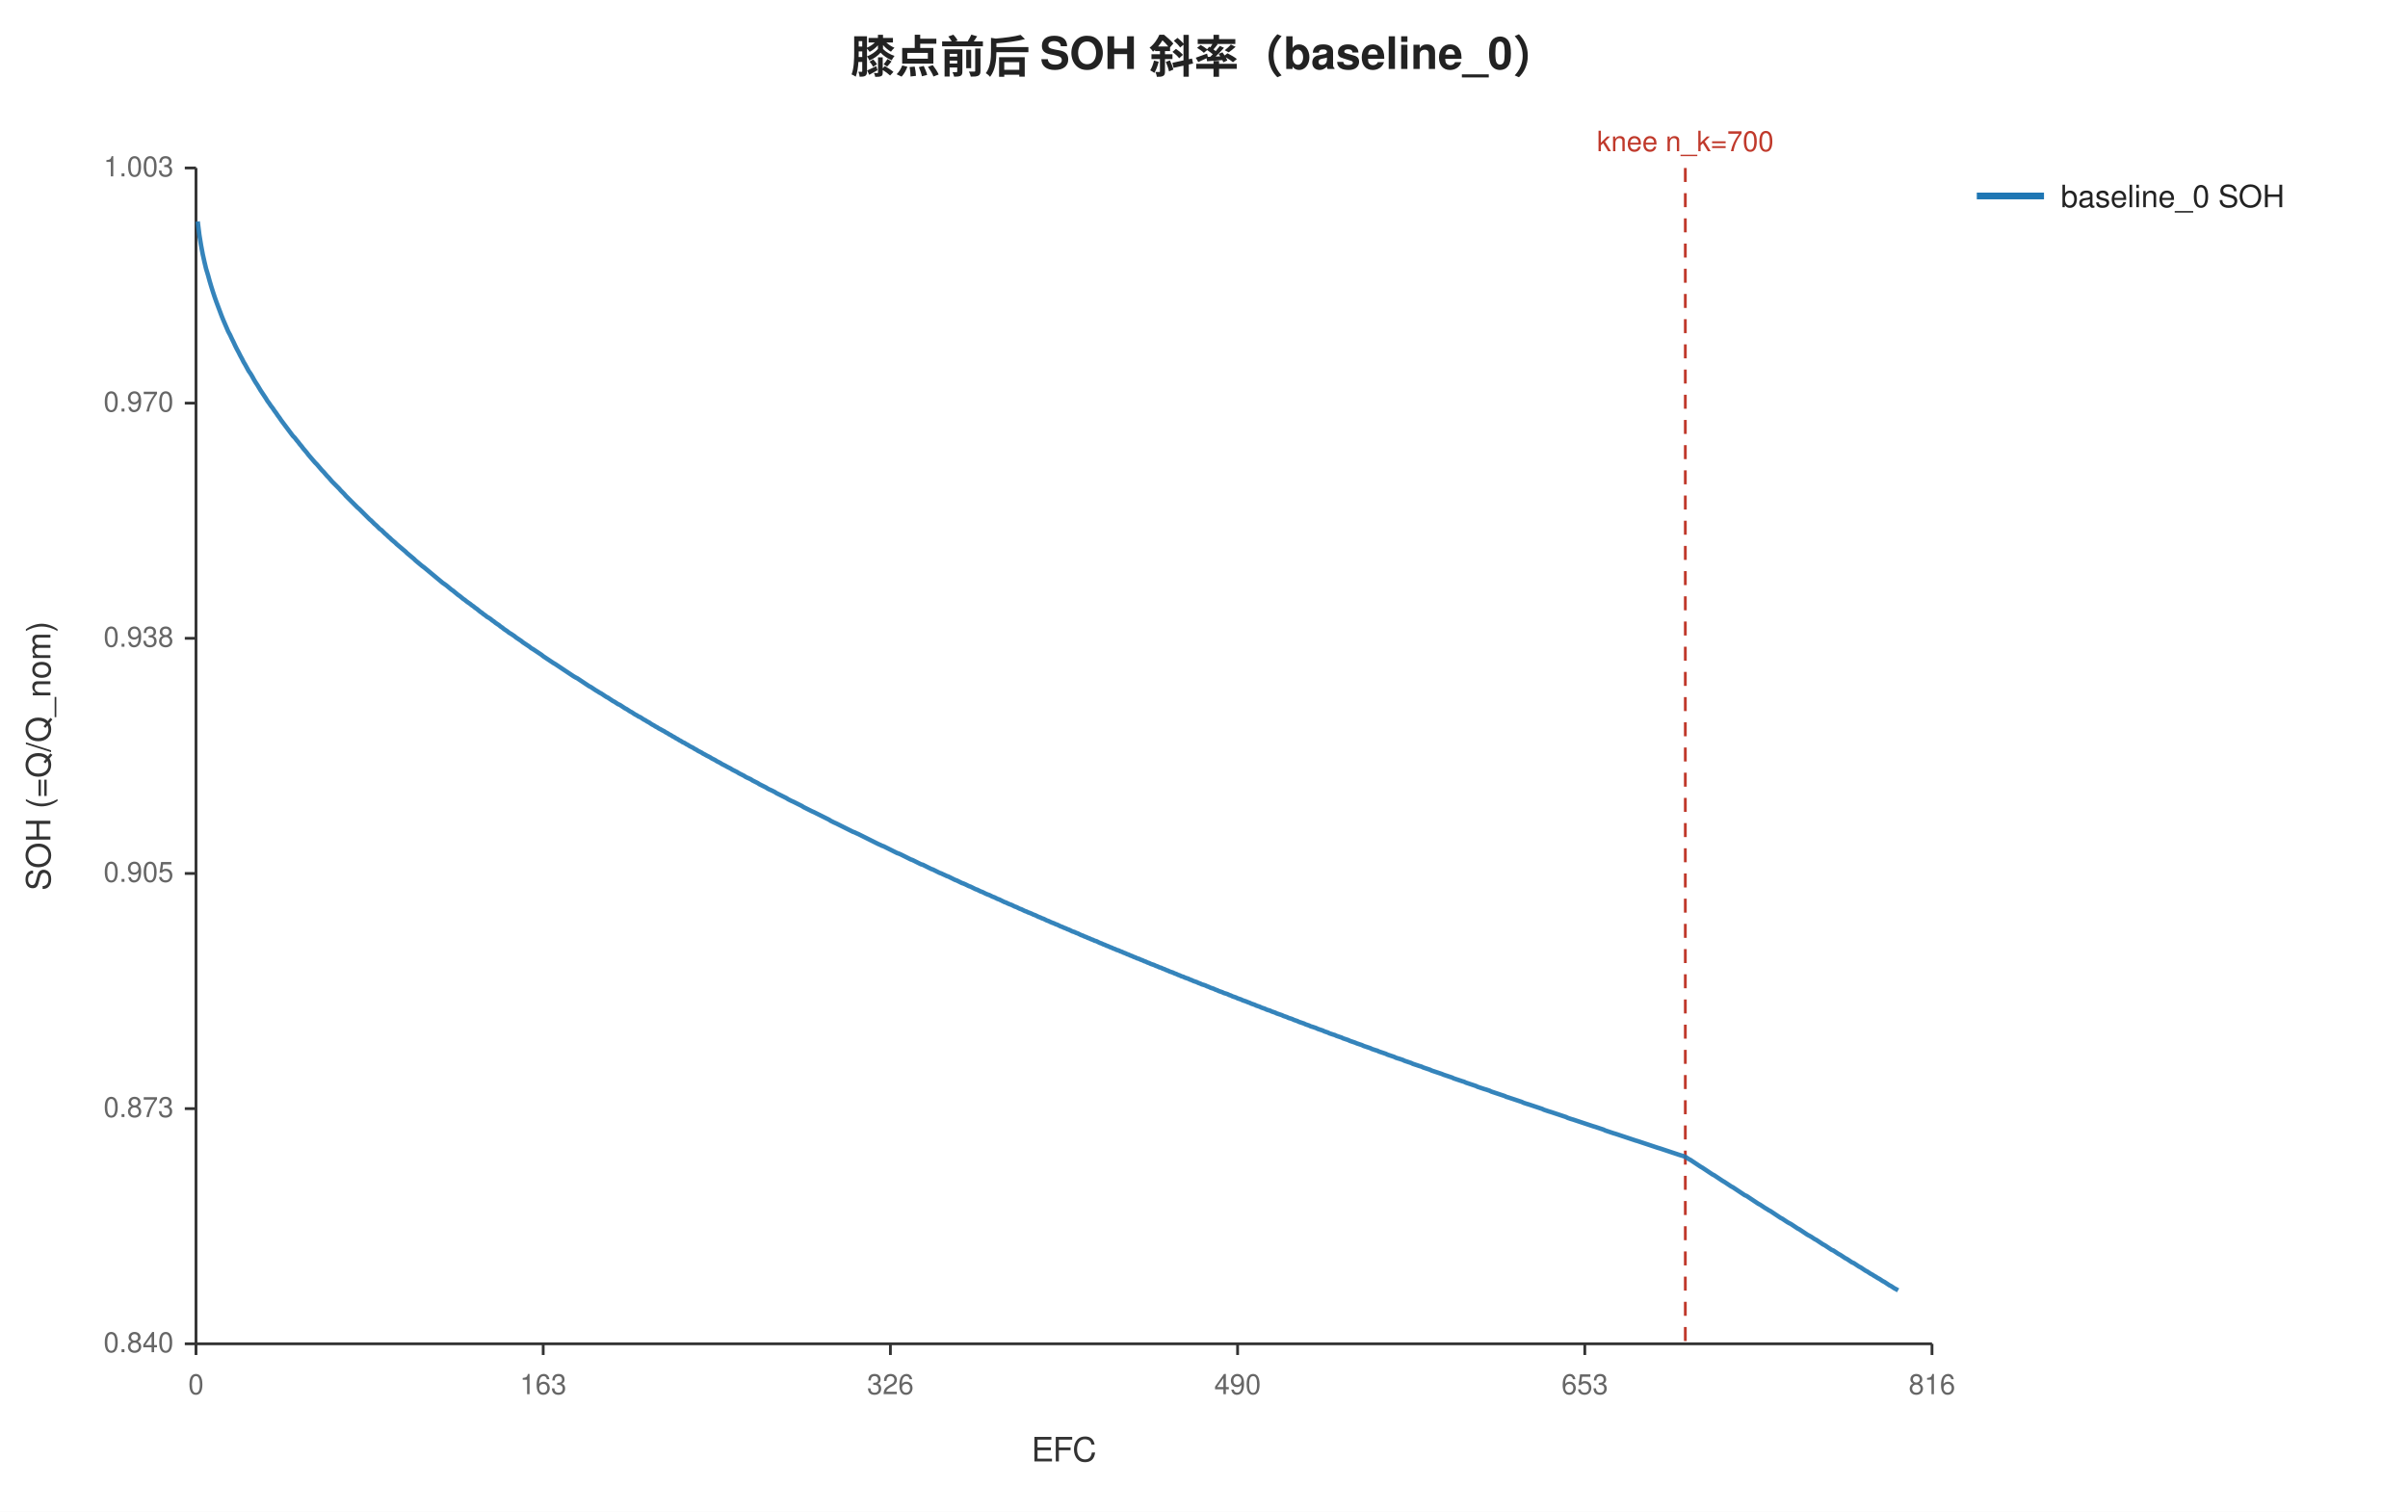
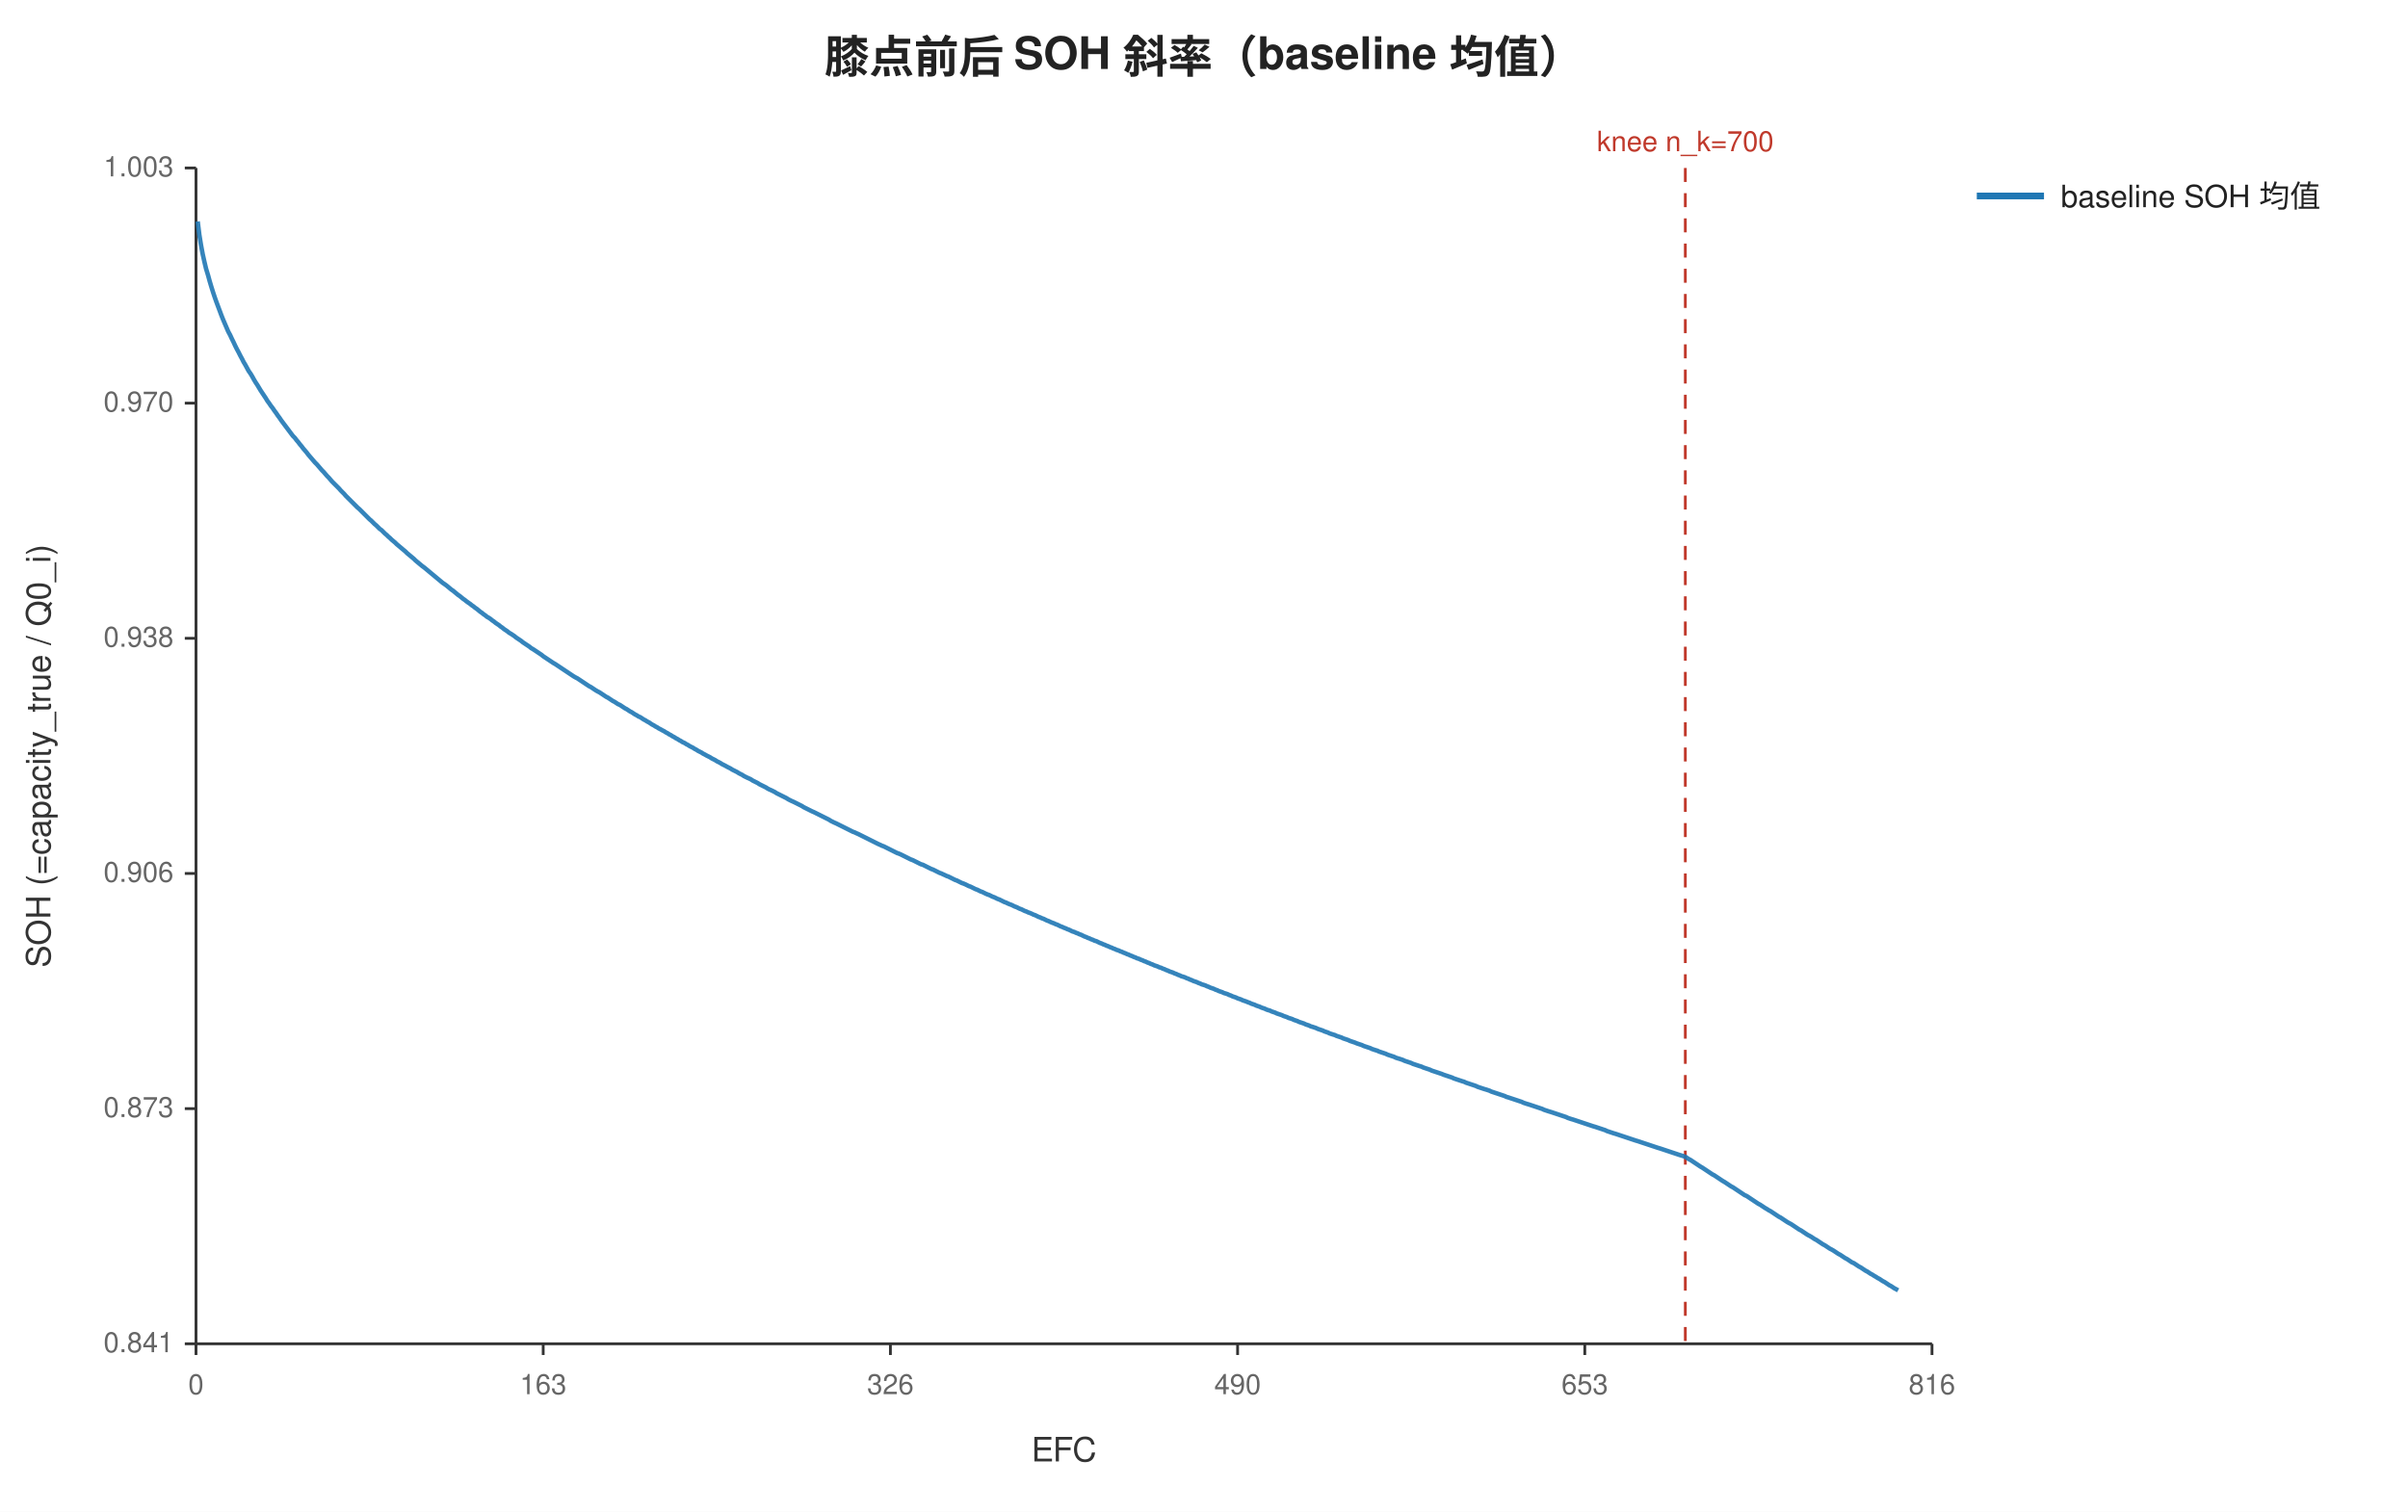
<svg xmlns="http://www.w3.org/2000/svg" width="860" height="540" font-family="Helvetica,Arial,sans-serif" font-size="12">
  <rect x="0" y="0" width="860" height="540" fill="#ffffff" />
-   <text x="430.0" y="26" text-anchor="middle" font-size="16" font-weight="bold" fill="#222">膝点前后 SOH 斜率（baseline_0）</text>
+   <text x="430.0" y="26" text-anchor="middle" font-size="16" font-weight="bold" fill="#222">膝点前后 SOH 斜率（baseline 均值）</text>
  <line x1="70" y1="480" x2="690" y2="480" stroke="#333" />
  <line x1="70" y1="480" x2="70" y2="60" stroke="#333" />
  <text x="380.0" y="522" text-anchor="middle" fill="#333">EFC</text>
-   <text x="18" y="270.0" text-anchor="middle" fill="#333" transform="rotate(-90 18 270.0)">SOH (=Q/Q_nom)</text>
+   <text x="18" y="270.0" text-anchor="middle" fill="#333" transform="rotate(-90 18 270.0)">SOH (=capacity_true / Q0_i)</text>
  <line x1="70.0" y1="480" x2="70.0" y2="484" stroke="#333" />
  <text x="70.0" y="498" text-anchor="middle" fill="#666" font-size="10">0</text>
  <line x1="194.0" y1="480" x2="194.0" y2="484" stroke="#333" />
  <text x="194.0" y="498" text-anchor="middle" fill="#666" font-size="10">163</text>
  <line x1="318.0" y1="480" x2="318.0" y2="484" stroke="#333" />
  <text x="318.0" y="498" text-anchor="middle" fill="#666" font-size="10">326</text>
  <line x1="442.0" y1="480" x2="442.0" y2="484" stroke="#333" />
  <text x="442.0" y="498" text-anchor="middle" fill="#666" font-size="10">490</text>
  <line x1="566.0" y1="480" x2="566.0" y2="484" stroke="#333" />
  <text x="566.0" y="498" text-anchor="middle" fill="#666" font-size="10">653</text>
  <line x1="690.0" y1="480" x2="690.0" y2="484" stroke="#333" />
  <text x="690.0" y="498" text-anchor="middle" fill="#666" font-size="10">816</text>
  <line x1="66" y1="480.0" x2="70" y2="480.0" stroke="#333" />
-   <text x="62" y="483.0" text-anchor="end" fill="#666" font-size="10">0.840</text>
+   <text x="62" y="483.0" text-anchor="end" fill="#666" font-size="10">0.841</text>
  <line x1="66" y1="396.0" x2="70" y2="396.0" stroke="#333" />
  <text x="62" y="399.0" text-anchor="end" fill="#666" font-size="10">0.873</text>
  <line x1="66" y1="312.0" x2="70" y2="312.0" stroke="#333" />
-   <text x="62" y="315.0" text-anchor="end" fill="#666" font-size="10">0.905</text>
+   <text x="62" y="315.0" text-anchor="end" fill="#666" font-size="10">0.906</text>
  <line x1="66" y1="228.0" x2="70" y2="228.0" stroke="#333" />
  <text x="62" y="231.0" text-anchor="end" fill="#666" font-size="10">0.938</text>
  <line x1="66" y1="144.0" x2="70" y2="144.0" stroke="#333" />
  <text x="62" y="147.0" text-anchor="end" fill="#666" font-size="10">0.970</text>
  <line x1="66" y1="60.0" x2="70" y2="60.0" stroke="#333" />
  <text x="62" y="63.0" text-anchor="end" fill="#666" font-size="10">1.003</text>
  <line x1="601.9" y1="60" x2="601.9" y2="480" stroke="#c0392b" stroke-dasharray="5,4" />
  <text x="601.9" y="54" text-anchor="middle" fill="#c0392b" font-size="10">knee n_k=700</text>
-   <polyline points="70.6,79.1 71.2,83.9 71.8,87.6 72.4,90.8 73.0,93.5 73.6,96.0 74.3,98.3 74.9,100.5 75.5,102.5 76.1,104.4 76.7,106.2 77.3,107.9 77.9,109.5 78.5,111.1 79.1,112.7 79.7,114.2 80.3,115.6 80.9,117.0 81.5,118.4 82.2,119.7 82.8,121.0 83.4,122.2 84.0,123.5 84.6,124.7 85.2,125.8 85.8,127.0 86.4,128.1 87.0,129.3 87.6,130.3 88.2,131.4 88.8,132.5 89.5,133.5 90.1,134.5 90.7,135.6 91.3,136.6 91.9,137.5 92.5,138.5 93.1,139.5 93.7,140.4 94.3,141.3 94.9,142.2 95.5,143.2 96.1,144.0 96.7,144.9 97.4,145.8 98.0,146.7 98.6,147.5 99.2,148.4 99.8,149.2 100.4,150.1 101.0,150.9 101.6,151.7 102.2,152.5 102.8,153.3 103.4,154.1 104.0,154.9 104.6,155.7 105.3,156.4 105.9,157.2 106.5,157.9 107.1,158.7 107.7,159.4 108.3,160.2 108.9,160.9 109.5,161.6 110.1,162.4 110.7,163.1 111.3,163.8 111.9,164.5 112.5,165.2 113.2,165.9 113.8,166.6 114.4,167.3 115.0,168.0 115.6,168.6 116.2,169.3 116.8,170.0 117.4,170.6 118.0,171.3 118.6,172.0 119.2,172.6 119.8,173.2 120.5,173.9 121.1,174.5 121.7,175.2 122.3,175.8 122.9,176.4 123.5,177.1 124.1,177.7 124.7,178.3 125.3,178.9 125.9,179.5 126.5,180.1 127.1,180.7 127.7,181.3 128.4,181.9 129.0,182.5 129.6,183.1 130.2,183.7 130.8,184.3 131.4,184.9 132.0,185.5 132.6,186.0 133.2,186.6 133.8,187.2 134.4,187.7 135.0,188.3 135.6,188.9 136.3,189.4 136.9,190.0 137.5,190.6 138.1,191.1 138.7,191.7 139.3,192.2 139.9,192.8 140.5,193.3 141.1,193.8 141.7,194.4 142.3,194.9 142.9,195.4 143.6,196.0 144.2,196.5 144.8,197.0 145.4,197.6 146.0,198.1 146.6,198.6 147.2,199.1 147.8,199.6 148.4,200.2 149.0,200.7 149.6,201.2 150.2,201.7 150.8,202.2 151.5,202.7 152.1,203.2 152.7,203.7 153.3,204.2 153.9,204.7 154.5,205.2 155.1,205.7 155.7,206.2 156.3,206.7 156.9,207.2 157.5,207.7 158.1,208.2 158.7,208.6 159.4,209.1 160.0,209.6 160.6,210.1 161.2,210.6 161.8,211.0 162.4,211.5 163.0,212.0 163.6,212.5 164.2,212.9 164.8,213.4 165.4,213.9 166.0,214.3 166.6,214.8 167.3,215.3 167.9,215.7 168.5,216.2 169.1,216.6 169.7,217.1 170.3,217.5 170.9,218.0 171.5,218.5 172.1,218.9 172.7,219.4 173.3,219.8 173.9,220.3 174.6,220.7 175.2,221.1 175.8,221.6 176.4,222.0 177.0,222.5 177.6,222.9 178.2,223.3 178.8,223.8 179.4,224.2 180.0,224.7 180.6,225.1 181.2,225.5 181.8,226.0 182.5,226.4 183.1,226.8 183.7,227.2 184.3,227.7 184.9,228.1 185.5,228.5 186.1,228.9 186.7,229.4 187.3,229.8 187.9,230.2 188.5,230.6 189.1,231.0 189.7,231.5 190.4,231.9 191.0,232.3 191.6,232.7 192.2,233.1 192.8,233.5 193.4,233.9 194.0,234.4 194.6,234.8 195.2,235.2 195.8,235.6 196.4,236.0 197.0,236.4 197.6,236.8 198.3,237.2 198.9,237.6 199.5,238.0 200.1,238.4 200.7,238.8 201.3,239.2 201.9,239.6 202.5,240.0 203.1,240.4 203.7,240.8 204.3,241.2 204.9,241.6 205.6,242.0 206.2,242.3 206.8,242.7 207.4,243.1 208.0,243.5 208.6,243.9 209.2,244.3 209.8,244.7 210.4,245.1 211.0,245.4 211.6,245.8 212.2,246.2 212.8,246.6 213.5,247.0 214.1,247.4 214.7,247.7 215.3,248.1 215.9,248.5 216.5,248.9 217.1,249.2 217.7,249.6 218.3,250.0 218.9,250.4 219.5,250.7 220.1,251.1 220.7,251.5 221.4,251.8 222.0,252.2 222.6,252.6 223.2,253.0 223.8,253.3 224.4,253.7 225.0,254.1 225.6,254.4 226.2,254.8 226.8,255.2 227.4,255.5 228.0,255.9 228.7,256.2 229.3,256.6 229.9,257.0 230.5,257.3 231.1,257.7 231.7,258.0 232.3,258.4 232.9,258.8 233.5,259.1 234.1,259.5 234.7,259.8 235.3,260.2 235.9,260.5 236.6,260.9 237.2,261.2 237.8,261.6 238.4,261.9 239.0,262.3 239.6,262.6 240.2,263.0 240.8,263.3 241.4,263.7 242.0,264.0 242.6,264.4 243.2,264.7 243.8,265.1 244.5,265.4 245.1,265.8 245.7,266.1 246.3,266.5 246.9,266.8 247.5,267.1 248.1,267.5 248.7,267.8 249.3,268.2 249.9,268.5 250.5,268.8 251.1,269.2 251.7,269.5 252.4,269.9 253.0,270.2 253.6,270.5 254.2,270.9 254.8,271.2 255.4,271.5 256.0,271.9 256.6,272.2 257.2,272.5 257.8,272.9 258.4,273.2 259.0,273.5 259.7,273.9 260.3,274.2 260.9,274.5 261.5,274.9 262.1,275.2 262.7,275.5 263.3,275.8 263.9,276.2 264.5,276.5 265.1,276.8 265.7,277.1 266.3,277.5 266.9,277.8 267.6,278.1 268.2,278.4 268.8,278.8 269.4,279.1 270.0,279.4 270.6,279.7 271.2,280.1 271.8,280.4 272.4,280.7 273.0,281.0 273.6,281.3 274.2,281.7 274.8,282.0 275.5,282.3 276.1,282.6 276.7,282.9 277.3,283.3 277.9,283.6 278.5,283.9 279.1,284.2 279.7,284.5 280.3,284.8 280.9,285.1 281.5,285.5 282.1,285.8 282.7,286.1 283.4,286.4 284.0,286.7 284.6,287.0 285.2,287.3 285.8,287.6 286.4,287.9 287.0,288.3 287.6,288.6 288.2,288.9 288.8,289.2 289.4,289.5 290.0,289.8 290.7,290.1 291.3,290.4 291.9,290.7 292.5,291.0 293.1,291.3 293.7,291.6 294.3,291.9 294.9,292.2 295.5,292.5 296.1,292.8 296.7,293.2 297.3,293.5 297.9,293.8 298.6,294.1 299.2,294.4 299.8,294.7 300.4,295.0 301.0,295.3 301.6,295.6 302.2,295.9 302.8,296.2 303.4,296.5 304.0,296.8 304.6,297.1 305.2,297.3 305.8,297.6 306.5,297.9 307.1,298.2 307.7,298.5 308.3,298.8 308.9,299.1 309.5,299.4 310.1,299.7 310.7,300.0 311.3,300.3 311.9,300.6 312.5,300.9 313.1,301.2 313.7,301.5 314.4,301.8 315.0,302.1 315.6,302.3 316.2,302.6 316.8,302.9 317.4,303.2 318.0,303.5 318.6,303.8 319.2,304.1 319.8,304.4 320.4,304.7 321.0,304.9 321.7,305.2 322.3,305.5 322.9,305.8 323.5,306.1 324.1,306.4 324.7,306.7 325.3,307.0 325.9,307.2 326.5,307.5 327.1,307.8 327.7,308.1 328.3,308.4 328.9,308.7 329.6,308.9 330.2,309.2 330.8,309.5 331.4,309.8 332.0,310.1 332.6,310.4 333.2,310.6 333.8,310.9 334.4,311.2 335.0,311.5 335.6,311.8 336.2,312.0 336.8,312.3 337.5,312.6 338.1,312.9 338.7,313.1 339.3,313.4 339.9,313.7 340.5,314.0 341.1,314.3 341.7,314.5 342.3,314.8 342.9,315.1 343.5,315.4 344.1,315.6 344.8,315.9 345.4,316.2 346.0,316.5 346.6,316.7 347.2,317.0 347.8,317.3 348.4,317.6 349.0,317.8 349.6,318.1 350.2,318.4 350.8,318.6 351.4,318.9 352.0,319.2 352.7,319.5 353.3,319.7 353.9,320.0 354.5,320.3 355.1,320.5 355.7,320.8 356.3,321.1 356.9,321.3 357.5,321.6 358.1,321.9 358.7,322.2 359.3,322.4 359.9,322.7 360.6,323.0 361.2,323.2 361.8,323.5 362.4,323.8 363.0,324.0 363.6,324.3 364.2,324.6 364.8,324.8 365.4,325.1 366.0,325.4 366.6,325.6 367.2,325.9 367.8,326.1 368.5,326.4 369.1,326.7 369.7,326.9 370.3,327.2 370.9,327.5 371.5,327.7 372.1,328.0 372.7,328.2 373.3,328.5 373.9,328.8 374.5,329.0 375.1,329.3 375.8,329.6 376.4,329.8 377.0,330.1 377.6,330.3 378.2,330.6 378.8,330.9 379.4,331.1 380.0,331.4 380.6,331.6 381.2,331.9 381.8,332.1 382.4,332.4 383.0,332.7 383.7,332.9 384.3,333.2 384.9,333.4 385.5,333.7 386.1,334.0 386.7,334.2 387.3,334.5 387.9,334.7 388.5,335.0 389.1,335.2 389.7,335.5 390.3,335.7 390.9,336.0 391.6,336.2 392.2,336.5 392.8,336.8 393.4,337.0 394.0,337.3 394.6,337.5 395.2,337.8 395.8,338.0 396.4,338.3 397.0,338.5 397.6,338.8 398.2,339.0 398.8,339.3 399.5,339.5 400.1,339.8 400.7,340.0 401.3,340.3 401.9,340.5 402.5,340.8 403.1,341.0 403.7,341.3 404.3,341.5 404.9,341.8 405.5,342.0 406.1,342.3 406.8,342.5 407.4,342.8 408.0,343.0 408.6,343.3 409.2,343.5 409.8,343.8 410.4,344.0 411.0,344.3 411.6,344.5 412.2,344.7 412.8,345.0 413.4,345.2 414.0,345.5 414.7,345.7 415.3,346.0 415.9,346.2 416.5,346.5 417.1,346.7 417.7,347.0 418.3,347.2 418.9,347.4 419.5,347.7 420.1,347.9 420.7,348.2 421.3,348.4 421.9,348.7 422.6,348.9 423.2,349.2 423.8,349.4 424.4,349.6 425.0,349.9 425.6,350.1 426.2,350.4 426.8,350.6 427.4,350.8 428.0,351.1 428.6,351.3 429.2,351.6 429.9,351.8 430.5,352.0 431.1,352.3 431.7,352.5 432.3,352.8 432.9,353.0 433.5,353.2 434.1,353.5 434.7,353.7 435.3,354.0 435.9,354.2 436.5,354.4 437.1,354.7 437.8,354.9 438.4,355.1 439.0,355.4 439.6,355.6 440.2,355.9 440.8,356.1 441.4,356.3 442.0,356.6 442.6,356.8 443.2,357.0 443.8,357.3 444.4,357.5 445.0,357.7 445.7,358.0 446.3,358.2 446.9,358.5 447.5,358.7 448.1,358.9 448.7,359.2 449.3,359.4 449.9,359.6 450.5,359.9 451.1,360.1 451.7,360.3 452.3,360.6 452.9,360.8 453.6,361.0 454.2,361.3 454.8,361.5 455.4,361.7 456.0,362.0 456.6,362.2 457.2,362.4 457.8,362.6 458.4,362.9 459.0,363.1 459.6,363.3 460.2,363.6 460.9,363.8 461.5,364.0 462.1,364.3 462.7,364.5 463.3,364.7 463.9,365.0 464.5,365.2 465.1,365.4 465.7,365.6 466.3,365.9 466.9,366.1 467.5,366.3 468.1,366.6 468.8,366.8 469.4,367.0 470.0,367.2 470.6,367.5 471.2,367.7 471.8,367.9 472.4,368.1 473.0,368.4 473.6,368.6 474.2,368.8 474.8,369.1 475.4,369.3 476.0,369.5 476.7,369.7 477.3,370.0 477.9,370.2 478.5,370.4 479.1,370.6 479.7,370.9 480.3,371.1 480.9,371.3 481.5,371.5 482.1,371.8 482.7,372.0 483.3,372.2 483.9,372.4 484.6,372.7 485.2,372.9 485.8,373.1 486.4,373.3 487.0,373.6 487.6,373.8 488.2,374.0 488.8,374.2 489.4,374.4 490.0,374.7 490.6,374.9 491.2,375.1 491.9,375.3 492.5,375.6 493.1,375.8 493.7,376.0 494.3,376.2 494.9,376.4 495.5,376.7 496.1,376.9 496.7,377.1 497.3,377.3 497.9,377.5 498.5,377.8 499.1,378.0 499.8,378.2 500.4,378.4 501.0,378.6 501.6,378.9 502.2,379.1 502.8,379.3 503.4,379.5 504.0,379.7 504.6,380.0 505.2,380.2 505.8,380.4 506.4,380.6 507.0,380.8 507.7,381.0 508.3,381.3 508.9,381.5 509.5,381.7 510.1,381.9 510.7,382.1 511.3,382.4 511.9,382.6 512.5,382.8 513.1,383.0 513.7,383.2 514.3,383.4 514.9,383.6 515.6,383.9 516.2,384.1 516.8,384.3 517.4,384.5 518.0,384.7 518.6,384.9 519.2,385.2 519.8,385.4 520.4,385.6 521.0,385.8 521.6,386.0 522.2,386.2 522.9,386.4 523.5,386.7 524.1,386.9 524.7,387.1 525.3,387.3 525.9,387.5 526.5,387.7 527.1,387.9 527.7,388.2 528.3,388.4 528.9,388.6 529.5,388.8 530.1,389.0 530.8,389.2 531.4,389.4 532.0,389.6 532.6,389.9 533.2,390.1 533.8,390.3 534.4,390.5 535.0,390.7 535.6,390.9 536.2,391.1 536.8,391.3 537.4,391.5 538.0,391.8 538.7,392.0 539.3,392.2 539.9,392.4 540.5,392.6 541.1,392.8 541.7,393.0 542.3,393.2 542.9,393.4 543.5,393.6 544.1,393.9 544.7,394.1 545.3,394.3 546.0,394.5 546.6,394.7 547.2,394.9 547.8,395.1 548.4,395.3 549.0,395.5 549.6,395.7 550.2,395.9 550.8,396.1 551.4,396.4 552.0,396.6 552.6,396.8 553.2,397.0 553.9,397.2 554.5,397.4 555.1,397.6 555.7,397.8 556.3,398.0 556.9,398.2 557.5,398.4 558.1,398.6 558.7,398.8 559.3,399.0 559.9,399.3 560.5,399.5 561.1,399.7 561.8,399.9 562.4,400.1 563.0,400.3 563.6,400.5 564.2,400.7 564.8,400.9 565.4,401.1 566.0,401.3 566.6,401.5 567.2,401.7 567.8,401.9 568.4,402.1 569.0,402.3 569.7,402.5 570.3,402.7 570.9,402.9 571.5,403.1 572.1,403.3 572.7,403.5 573.3,403.8 573.9,404.0 574.5,404.2 575.1,404.4 575.7,404.6 576.3,404.8 577.0,405.0 577.6,405.2 578.2,405.4 578.8,405.6 579.4,405.8 580.0,406.0 580.6,406.2 581.2,406.4 581.8,406.6 582.4,406.8 583.0,407.0 583.6,407.2 584.2,407.4 584.9,407.6 585.5,407.8 586.1,408.0 586.7,408.2 587.3,408.4 587.9,408.6 588.5,408.8 589.1,409.0 589.7,409.2 590.3,409.4 590.9,409.6 591.5,409.8 592.1,410.0 592.8,410.2 593.4,410.4 594.0,410.6 594.6,410.8 595.2,411.0 595.8,411.2 596.4,411.4 597.0,411.6 597.6,411.8 598.2,412.0 598.8,412.2 599.4,412.4 600.0,412.6 600.7,412.8 601.3,413.0 601.9,413.2 602.5,413.6 603.1,414.0 603.7,414.3 604.3,414.7 604.9,415.1 605.5,415.5 606.1,415.9 606.7,416.3 607.3,416.7 608.0,417.1 608.6,417.5 609.2,417.9 609.8,418.3 610.4,418.7 611.0,419.1 611.6,419.5 612.2,419.8 612.8,420.2 613.4,420.6 614.0,421.0 614.6,421.4 615.2,421.8 615.9,422.2 616.5,422.6 617.1,423.0 617.7,423.4 618.3,423.8 618.9,424.1 619.5,424.5 620.1,424.9 620.7,425.3 621.3,425.7 621.9,426.1 622.5,426.5 623.1,426.9 623.8,427.2 624.4,427.6 625.0,428.0 625.6,428.4 626.2,428.8 626.8,429.2 627.4,429.6 628.0,430.0 628.6,430.3 629.2,430.7 629.8,431.1 630.4,431.5 631.1,431.9 631.7,432.3 632.3,432.6 632.9,433.0 633.5,433.4 634.1,433.8 634.7,434.2 635.3,434.6 635.9,435.0 636.5,435.3 637.1,435.7 637.7,436.1 638.3,436.5 639.0,436.9 639.6,437.2 640.2,437.6 640.8,438.0 641.4,438.4 642.0,438.8 642.6,439.1 643.2,439.5 643.8,439.9 644.4,440.3 645.0,440.7 645.6,441.1 646.2,441.4 646.9,441.8 647.5,442.2 648.1,442.6 648.7,442.9 649.3,443.3 649.9,443.7 650.5,444.1 651.1,444.5 651.7,444.8 652.3,445.2 652.9,445.6 653.5,446.0 654.1,446.4 654.8,446.7 655.4,447.1 656.0,447.5 656.6,447.9 657.2,448.2 657.8,448.6 658.4,449.0 659.0,449.4 659.6,449.7 660.2,450.1 660.8,450.5 661.4,450.9 662.1,451.2 662.7,451.6 663.3,452.0 663.9,452.4 664.5,452.7 665.1,453.1 665.7,453.5 666.3,453.9 666.9,454.2 667.5,454.6 668.1,455.0 668.7,455.3 669.3,455.7 670.0,456.1 670.6,456.5 671.2,456.8 671.8,457.2 672.4,457.6 673.0,457.9 673.6,458.3 674.2,458.7 674.8,459.1 675.4,459.4 676.0,459.8 676.6,460.2 677.2,460.5 677.9,460.9" fill="none" stroke="#1f77b4" stroke-width="1.6" opacity="0.9" />
+   <polyline points="70.6,79.1 71.2,83.9 71.8,87.6 72.4,90.8 73.0,93.5 73.6,96.0 74.3,98.3 74.9,100.5 75.5,102.5 76.1,104.4 76.7,106.2 77.3,107.9 77.9,109.5 78.5,111.1 79.1,112.7 79.7,114.2 80.3,115.6 80.9,117.0 81.5,118.4 82.2,119.7 82.8,121.0 83.4,122.2 84.0,123.5 84.6,124.7 85.2,125.8 85.8,127.0 86.4,128.1 87.0,129.3 87.6,130.3 88.2,131.4 88.8,132.5 89.5,133.5 90.1,134.5 90.7,135.6 91.3,136.6 91.9,137.5 92.5,138.5 93.1,139.5 93.7,140.4 94.3,141.3 94.9,142.2 95.5,143.2 96.1,144.0 96.7,144.9 97.4,145.8 98.0,146.7 98.6,147.5 99.2,148.4 99.8,149.2 100.4,150.1 101.0,150.9 101.6,151.7 102.2,152.5 102.8,153.3 103.4,154.1 104.0,154.9 104.6,155.7 105.3,156.4 105.9,157.2 106.5,157.9 107.1,158.7 107.7,159.4 108.3,160.2 108.9,160.9 109.5,161.6 110.1,162.4 110.7,163.1 111.3,163.8 111.9,164.5 112.5,165.2 113.2,165.9 113.8,166.6 114.4,167.3 115.0,168.0 115.6,168.6 116.2,169.3 116.8,170.0 117.4,170.6 118.0,171.3 118.6,172.0 119.2,172.6 119.8,173.2 120.5,173.9 121.1,174.5 121.7,175.2 122.3,175.8 122.9,176.4 123.5,177.1 124.1,177.7 124.7,178.3 125.3,178.9 125.9,179.5 126.5,180.1 127.1,180.7 127.7,181.3 128.4,181.9 129.0,182.5 129.6,183.1 130.2,183.7 130.8,184.3 131.4,184.9 132.0,185.5 132.6,186.0 133.2,186.6 133.8,187.2 134.4,187.7 135.0,188.3 135.6,188.9 136.3,189.4 136.9,190.0 137.5,190.6 138.1,191.1 138.7,191.7 139.3,192.2 139.9,192.8 140.5,193.3 141.1,193.8 141.7,194.4 142.3,194.9 142.9,195.4 143.6,196.0 144.2,196.5 144.8,197.0 145.4,197.6 146.0,198.1 146.6,198.6 147.2,199.1 147.8,199.6 148.4,200.2 149.0,200.7 149.6,201.2 150.2,201.7 150.8,202.2 151.5,202.7 152.1,203.2 152.7,203.7 153.3,204.2 153.9,204.7 154.5,205.2 155.1,205.7 155.7,206.2 156.3,206.7 156.9,207.2 157.5,207.7 158.1,208.2 158.7,208.6 159.4,209.1 160.0,209.6 160.6,210.1 161.2,210.6 161.8,211.0 162.4,211.5 163.0,212.0 163.6,212.5 164.2,212.9 164.8,213.4 165.4,213.9 166.0,214.3 166.6,214.8 167.3,215.3 167.9,215.7 168.5,216.2 169.1,216.6 169.7,217.1 170.3,217.5 170.9,218.0 171.5,218.5 172.1,218.9 172.7,219.4 173.3,219.8 173.9,220.3 174.6,220.7 175.2,221.1 175.8,221.6 176.4,222.0 177.0,222.5 177.6,222.9 178.2,223.3 178.8,223.8 179.4,224.2 180.0,224.7 180.6,225.1 181.2,225.5 181.8,226.0 182.5,226.4 183.1,226.8 183.7,227.2 184.3,227.7 184.9,228.1 185.5,228.5 186.1,228.9 186.7,229.4 187.3,229.8 187.9,230.2 188.5,230.6 189.1,231.0 189.7,231.5 190.4,231.9 191.0,232.3 191.6,232.7 192.2,233.1 192.8,233.5 193.4,233.9 194.0,234.4 194.6,234.8 195.2,235.2 195.8,235.6 196.4,236.0 197.0,236.4 197.6,236.8 198.3,237.2 198.9,237.6 199.5,238.0 200.1,238.4 200.7,238.8 201.3,239.2 201.9,239.6 202.5,240.0 203.1,240.4 203.7,240.8 204.3,241.2 204.9,241.6 205.6,242.0 206.2,242.3 206.8,242.7 207.4,243.1 208.0,243.5 208.6,243.9 209.2,244.3 209.8,244.7 210.4,245.1 211.0,245.4 211.6,245.8 212.2,246.2 212.8,246.6 213.5,247.0 214.1,247.3 214.7,247.7 215.3,248.1 215.9,248.5 216.5,248.9 217.1,249.2 217.7,249.6 218.3,250.0 218.9,250.4 219.5,250.7 220.1,251.1 220.7,251.5 221.4,251.8 222.0,252.2 222.6,252.6 223.2,253.0 223.8,253.3 224.4,253.7 225.0,254.1 225.6,254.4 226.2,254.8 226.8,255.2 227.4,255.5 228.0,255.9 228.7,256.2 229.3,256.6 229.9,257.0 230.5,257.3 231.1,257.7 231.7,258.0 232.3,258.4 232.9,258.8 233.5,259.1 234.1,259.5 234.7,259.8 235.3,260.2 235.9,260.5 236.6,260.9 237.2,261.2 237.8,261.6 238.4,261.9 239.0,262.3 239.6,262.6 240.2,263.0 240.8,263.3 241.4,263.7 242.0,264.0 242.6,264.4 243.2,264.7 243.8,265.1 244.5,265.4 245.1,265.8 245.7,266.1 246.3,266.5 246.9,266.8 247.5,267.1 248.1,267.5 248.7,267.8 249.3,268.2 249.9,268.5 250.5,268.8 251.1,269.2 251.7,269.5 252.4,269.9 253.0,270.2 253.6,270.5 254.2,270.9 254.8,271.2 255.4,271.5 256.0,271.9 256.6,272.2 257.2,272.5 257.8,272.9 258.4,273.2 259.0,273.5 259.7,273.9 260.3,274.2 260.9,274.5 261.5,274.9 262.1,275.2 262.7,275.5 263.3,275.8 263.9,276.2 264.5,276.5 265.1,276.8 265.7,277.2 266.3,277.5 266.9,277.8 267.6,278.1 268.2,278.4 268.8,278.8 269.4,279.1 270.0,279.4 270.6,279.7 271.2,280.1 271.8,280.4 272.4,280.7 273.0,281.0 273.6,281.3 274.2,281.7 274.8,282.0 275.5,282.3 276.1,282.6 276.7,282.9 277.3,283.3 277.9,283.6 278.5,283.9 279.1,284.2 279.7,284.5 280.3,284.8 280.9,285.1 281.5,285.5 282.1,285.8 282.7,286.1 283.4,286.4 284.0,286.7 284.6,287.0 285.2,287.3 285.8,287.6 286.4,287.9 287.0,288.3 287.6,288.6 288.2,288.9 288.8,289.2 289.4,289.5 290.0,289.8 290.7,290.1 291.3,290.4 291.9,290.7 292.5,291.0 293.1,291.3 293.7,291.6 294.3,291.9 294.9,292.2 295.5,292.5 296.1,292.8 296.7,293.2 297.3,293.5 297.9,293.8 298.6,294.1 299.2,294.4 299.8,294.7 300.4,295.0 301.0,295.3 301.6,295.6 302.2,295.9 302.8,296.2 303.4,296.5 304.0,296.8 304.6,297.1 305.2,297.3 305.8,297.6 306.5,297.9 307.1,298.2 307.7,298.5 308.3,298.8 308.9,299.1 309.5,299.4 310.1,299.7 310.7,300.0 311.3,300.3 311.9,300.6 312.5,300.9 313.1,301.2 313.7,301.5 314.4,301.8 315.0,302.1 315.6,302.3 316.2,302.6 316.8,302.9 317.4,303.2 318.0,303.5 318.6,303.8 319.2,304.1 319.8,304.4 320.4,304.7 321.0,304.9 321.7,305.2 322.3,305.5 322.9,305.8 323.5,306.1 324.1,306.4 324.7,306.7 325.3,307.0 325.9,307.2 326.5,307.5 327.1,307.8 327.7,308.1 328.3,308.4 328.9,308.7 329.6,308.9 330.2,309.2 330.8,309.5 331.4,309.8 332.0,310.1 332.6,310.4 333.2,310.6 333.8,310.9 334.4,311.2 335.0,311.5 335.6,311.8 336.2,312.0 336.8,312.3 337.5,312.6 338.1,312.9 338.7,313.1 339.3,313.4 339.9,313.7 340.5,314.0 341.1,314.3 341.7,314.5 342.3,314.8 342.9,315.1 343.5,315.4 344.1,315.6 344.8,315.9 345.4,316.2 346.0,316.5 346.6,316.7 347.2,317.0 347.8,317.3 348.4,317.6 349.0,317.8 349.6,318.1 350.2,318.4 350.8,318.6 351.4,318.9 352.0,319.2 352.7,319.5 353.3,319.7 353.9,320.0 354.5,320.3 355.1,320.5 355.7,320.8 356.3,321.1 356.9,321.3 357.5,321.6 358.1,321.9 358.7,322.2 359.3,322.4 359.9,322.7 360.6,323.0 361.2,323.2 361.8,323.5 362.4,323.8 363.0,324.0 363.6,324.3 364.2,324.6 364.8,324.8 365.4,325.1 366.0,325.4 366.6,325.6 367.2,325.9 367.8,326.1 368.5,326.4 369.1,326.7 369.7,326.9 370.3,327.2 370.9,327.5 371.5,327.7 372.1,328.0 372.7,328.2 373.3,328.5 373.9,328.8 374.5,329.0 375.1,329.3 375.8,329.6 376.4,329.8 377.0,330.1 377.6,330.3 378.2,330.6 378.8,330.9 379.4,331.1 380.0,331.4 380.6,331.6 381.2,331.9 381.8,332.1 382.4,332.4 383.0,332.7 383.7,332.9 384.3,333.2 384.9,333.4 385.5,333.7 386.1,333.9 386.7,334.2 387.3,334.5 387.9,334.7 388.5,335.0 389.1,335.2 389.7,335.5 390.3,335.7 390.9,336.0 391.6,336.2 392.2,336.5 392.8,336.8 393.4,337.0 394.0,337.3 394.6,337.5 395.2,337.8 395.8,338.0 396.4,338.3 397.0,338.5 397.6,338.8 398.2,339.0 398.8,339.3 399.5,339.5 400.1,339.8 400.7,340.0 401.3,340.3 401.9,340.5 402.5,340.8 403.1,341.0 403.7,341.3 404.3,341.5 404.9,341.8 405.5,342.0 406.1,342.3 406.8,342.5 407.4,342.8 408.0,343.0 408.6,343.3 409.2,343.5 409.8,343.8 410.4,344.0 411.0,344.3 411.6,344.5 412.2,344.8 412.8,345.0 413.4,345.2 414.0,345.5 414.7,345.7 415.3,346.0 415.9,346.2 416.5,346.5 417.1,346.7 417.7,347.0 418.3,347.2 418.9,347.4 419.5,347.7 420.1,347.9 420.7,348.2 421.3,348.4 421.9,348.7 422.6,348.9 423.2,349.1 423.8,349.4 424.4,349.6 425.0,349.9 425.6,350.1 426.2,350.4 426.8,350.6 427.4,350.8 428.0,351.1 428.6,351.3 429.2,351.6 429.9,351.8 430.5,352.0 431.1,352.3 431.7,352.5 432.3,352.8 432.9,353.0 433.5,353.2 434.1,353.5 434.7,353.7 435.3,354.0 435.9,354.2 436.5,354.4 437.1,354.7 437.8,354.9 438.4,355.1 439.0,355.4 439.6,355.6 440.2,355.9 440.8,356.1 441.4,356.3 442.0,356.6 442.6,356.8 443.2,357.0 443.8,357.3 444.4,357.5 445.0,357.7 445.7,358.0 446.3,358.2 446.9,358.5 447.5,358.7 448.1,358.9 448.7,359.2 449.3,359.4 449.9,359.6 450.5,359.9 451.1,360.1 451.7,360.3 452.3,360.6 452.9,360.8 453.6,361.0 454.2,361.3 454.8,361.5 455.4,361.7 456.0,362.0 456.6,362.2 457.2,362.4 457.8,362.6 458.4,362.9 459.0,363.1 459.6,363.3 460.2,363.6 460.9,363.8 461.5,364.0 462.1,364.3 462.7,364.5 463.3,364.7 463.9,365.0 464.5,365.2 465.1,365.4 465.7,365.6 466.3,365.9 466.9,366.1 467.5,366.3 468.1,366.6 468.8,366.8 469.4,367.0 470.0,367.2 470.6,367.5 471.2,367.7 471.8,367.9 472.4,368.1 473.0,368.4 473.6,368.6 474.2,368.8 474.8,369.1 475.4,369.3 476.0,369.5 476.7,369.7 477.3,370.0 477.9,370.2 478.5,370.4 479.1,370.6 479.7,370.9 480.3,371.1 480.9,371.3 481.5,371.5 482.1,371.8 482.7,372.0 483.3,372.2 483.9,372.4 484.6,372.7 485.2,372.9 485.8,373.1 486.4,373.3 487.0,373.6 487.6,373.8 488.2,374.0 488.8,374.2 489.4,374.4 490.0,374.7 490.6,374.9 491.2,375.1 491.9,375.3 492.5,375.6 493.1,375.8 493.7,376.0 494.3,376.2 494.9,376.4 495.5,376.7 496.1,376.9 496.7,377.1 497.3,377.3 497.9,377.5 498.5,377.8 499.1,378.0 499.8,378.2 500.4,378.4 501.0,378.6 501.6,378.9 502.2,379.1 502.8,379.3 503.4,379.5 504.0,379.7 504.6,380.0 505.2,380.2 505.8,380.4 506.4,380.6 507.0,380.8 507.7,381.0 508.3,381.3 508.9,381.5 509.5,381.7 510.1,381.9 510.7,382.1 511.3,382.4 511.9,382.6 512.5,382.8 513.1,383.0 513.7,383.2 514.3,383.4 514.9,383.6 515.6,383.9 516.2,384.1 516.8,384.3 517.4,384.5 518.0,384.7 518.6,384.9 519.2,385.2 519.8,385.4 520.4,385.6 521.0,385.8 521.6,386.0 522.2,386.2 522.9,386.4 523.5,386.7 524.1,386.9 524.7,387.1 525.3,387.3 525.9,387.5 526.5,387.7 527.1,387.9 527.7,388.2 528.3,388.4 528.9,388.6 529.5,388.8 530.1,389.0 530.8,389.2 531.4,389.4 532.0,389.6 532.6,389.9 533.2,390.1 533.8,390.3 534.4,390.5 535.0,390.7 535.6,390.9 536.2,391.1 536.8,391.3 537.4,391.5 538.0,391.8 538.7,392.0 539.3,392.2 539.9,392.4 540.5,392.6 541.1,392.8 541.7,393.0 542.3,393.2 542.9,393.4 543.5,393.6 544.1,393.9 544.7,394.1 545.3,394.3 546.0,394.5 546.6,394.7 547.2,394.9 547.8,395.1 548.4,395.3 549.0,395.5 549.6,395.7 550.2,395.9 550.8,396.1 551.4,396.4 552.0,396.6 552.6,396.8 553.2,397.0 553.9,397.2 554.5,397.4 555.1,397.6 555.7,397.8 556.3,398.0 556.9,398.2 557.5,398.4 558.1,398.6 558.7,398.8 559.3,399.0 559.9,399.3 560.5,399.5 561.1,399.7 561.8,399.9 562.4,400.1 563.0,400.3 563.6,400.5 564.2,400.7 564.8,400.9 565.4,401.1 566.0,401.3 566.6,401.5 567.2,401.7 567.8,401.9 568.4,402.1 569.0,402.3 569.7,402.5 570.3,402.7 570.9,402.9 571.5,403.1 572.1,403.3 572.7,403.5 573.3,403.7 573.9,404.0 574.5,404.2 575.1,404.4 575.7,404.6 576.3,404.8 577.0,405.0 577.6,405.2 578.2,405.4 578.8,405.6 579.4,405.8 580.0,406.0 580.6,406.2 581.2,406.4 581.8,406.6 582.4,406.8 583.0,407.0 583.6,407.2 584.2,407.4 584.9,407.6 585.5,407.8 586.1,408.0 586.7,408.2 587.3,408.4 587.9,408.6 588.5,408.8 589.1,409.0 589.7,409.2 590.3,409.4 590.9,409.6 591.5,409.8 592.1,410.0 592.8,410.2 593.4,410.4 594.0,410.6 594.6,410.8 595.2,411.0 595.8,411.2 596.4,411.4 597.0,411.6 597.6,411.8 598.2,412.0 598.8,412.2 599.4,412.4 600.0,412.6 600.7,412.8 601.3,413.0 601.9,413.2 602.5,413.6 603.1,414.0 603.7,414.3 604.3,414.7 604.9,415.1 605.5,415.5 606.1,415.9 606.7,416.3 607.3,416.7 608.0,417.1 608.6,417.5 609.2,417.9 609.8,418.3 610.4,418.7 611.0,419.1 611.6,419.5 612.2,419.8 612.8,420.2 613.4,420.6 614.0,421.0 614.6,421.4 615.2,421.8 615.9,422.2 616.5,422.6 617.1,423.0 617.7,423.4 618.3,423.8 618.9,424.1 619.5,424.5 620.1,424.9 620.7,425.3 621.3,425.7 621.9,426.1 622.5,426.5 623.1,426.9 623.8,427.2 624.4,427.6 625.0,428.0 625.6,428.4 626.2,428.8 626.8,429.2 627.4,429.6 628.0,430.0 628.6,430.3 629.2,430.7 629.8,431.1 630.4,431.5 631.1,431.9 631.7,432.3 632.3,432.6 632.9,433.0 633.5,433.4 634.1,433.8 634.7,434.2 635.3,434.6 635.9,434.9 636.5,435.3 637.1,435.7 637.7,436.1 638.3,436.5 639.0,436.9 639.6,437.2 640.2,437.6 640.8,438.0 641.4,438.4 642.0,438.8 642.6,439.2 643.2,439.5 643.8,439.9 644.4,440.3 645.0,440.7 645.6,441.1 646.2,441.4 646.9,441.8 647.5,442.2 648.1,442.6 648.7,442.9 649.3,443.3 649.9,443.7 650.5,444.1 651.1,444.5 651.7,444.8 652.3,445.2 652.9,445.6 653.5,446.0 654.1,446.3 654.8,446.7 655.4,447.1 656.0,447.5 656.6,447.9 657.2,448.2 657.8,448.6 658.4,449.0 659.0,449.4 659.6,449.7 660.2,450.1 660.8,450.5 661.4,450.9 662.1,451.2 662.7,451.6 663.3,452.0 663.9,452.4 664.5,452.7 665.1,453.1 665.7,453.5 666.3,453.9 666.9,454.2 667.5,454.6 668.1,455.0 668.7,455.3 669.3,455.7 670.0,456.1 670.6,456.5 671.2,456.8 671.8,457.2 672.4,457.6 673.0,457.9 673.6,458.3 674.2,458.7 674.8,459.1 675.4,459.4 676.0,459.8 676.6,460.2 677.2,460.5 677.9,460.9" fill="none" stroke="#1f77b4" stroke-width="1.6" opacity="0.9" />
  <line x1="706" y1="70" x2="730" y2="70" stroke="#1f77b4" stroke-width="2.4" />
-   <text x="736" y="74" fill="#222" font-size="11">baseline_0 SOH</text>
+   <text x="736" y="74" fill="#222" font-size="11">baseline SOH 均值</text>
</svg>
